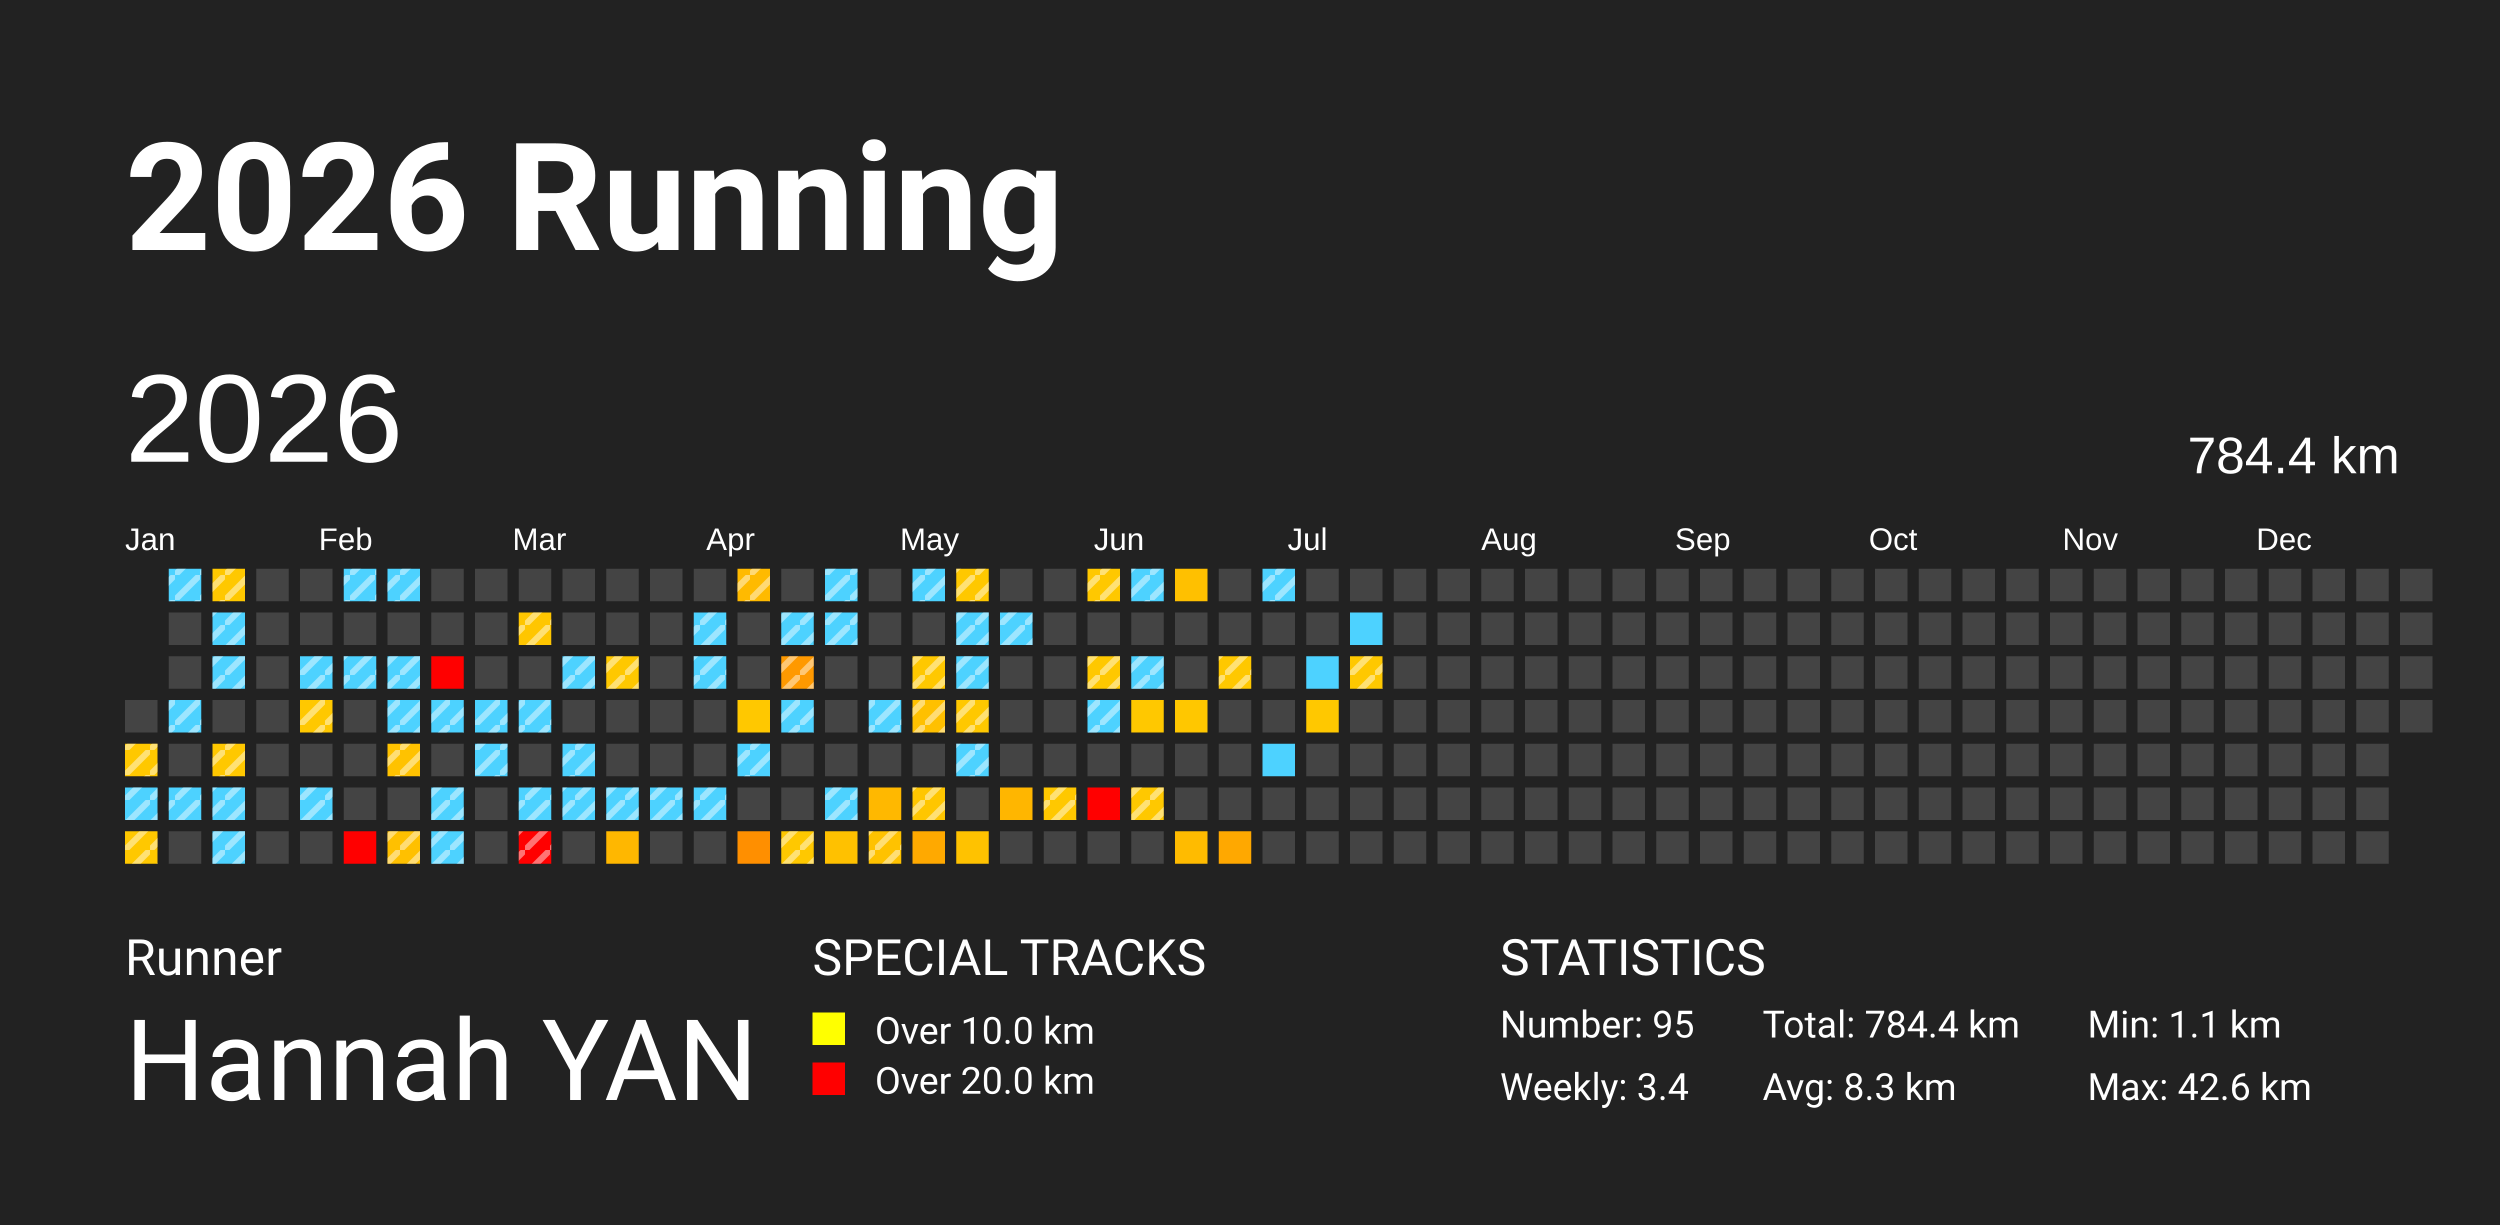
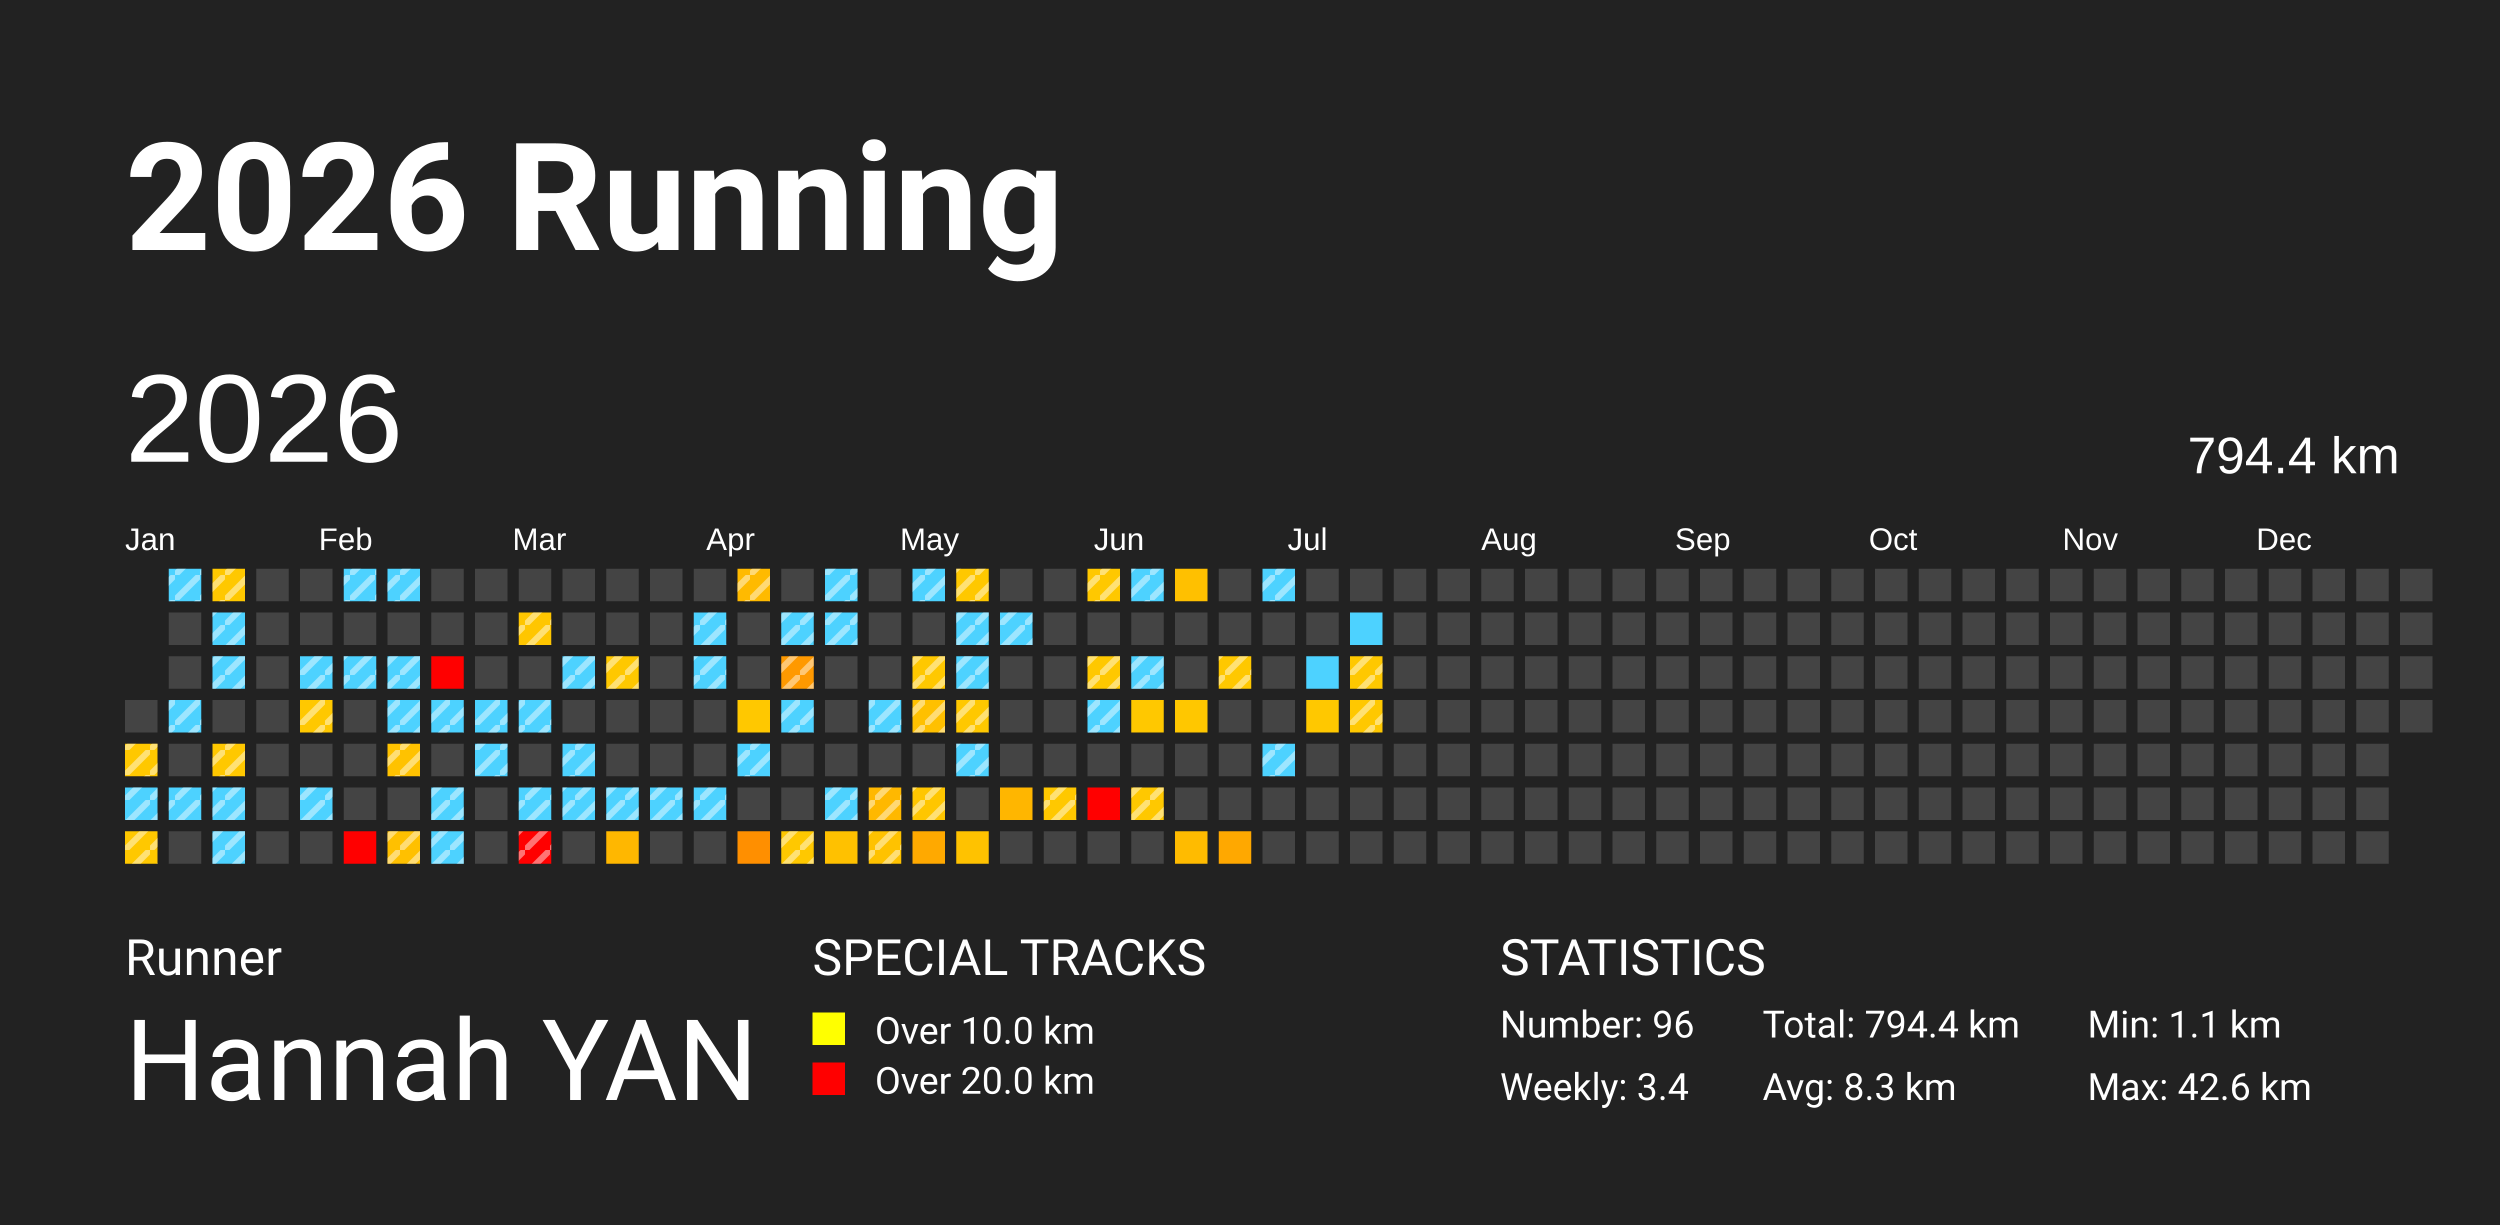
<svg xmlns="http://www.w3.org/2000/svg" baseProfile="full" height="98mm" version="1.1" viewBox="0,0,200,98" width="200mm">
  <defs>
    <pattern height="2" id="indoor-stripe" patternUnits="userSpaceOnUse" width="2">
      <line stroke="white" stroke-opacity="0.45" stroke-width="0.5" x1="0" x2="2" y1="2" y2="0" />
    </pattern>
  </defs>
  <rect fill="#222222" height="98" width="200" x="0" y="0" />
  <text fill="#FFFFFF" style="font-size:12px; font-family:-apple-system, BlinkMacSystemFont, 'Segoe UI', Roboto, 'Helvetica Neue', Arial, sans-serif; font-weight:bold;" x="10" y="20">2026 Running</text>
  <text fill="#FFFFFF" style="font-size:4px; font-family:-apple-system, BlinkMacSystemFont, 'Segoe UI', Roboto, 'Helvetica Neue', Arial, sans-serif;" x="10" y="78">Runner</text>
  <text fill="#FFFFFF" style="font-size:9px; font-family:-apple-system, BlinkMacSystemFont, 'Segoe UI', Roboto, 'Helvetica Neue', Arial, sans-serif;" x="10" y="88">Hannah YAN</text>
  <text fill="#FFFFFF" style="font-size:4px; font-family:-apple-system, BlinkMacSystemFont, 'Segoe UI', Roboto, 'Helvetica Neue', Arial, sans-serif;" x="65" y="78">SPECIAL TRACKS</text>
  <rect fill="yellow" height="2.6" width="2.6" x="65" y="81" />
  <text fill="#FFFFFF" style="font-size:3px; font-family:-apple-system, BlinkMacSystemFont, 'Segoe UI', Roboto, 'Helvetica Neue', Arial, sans-serif;" x="70" y="83.5">Over 10.0 km</text>
  <rect fill="red" height="2.6" width="2.6" x="65" y="85" />
  <text fill="#FFFFFF" style="font-size:3px; font-family:-apple-system, BlinkMacSystemFont, 'Segoe UI', Roboto, 'Helvetica Neue', Arial, sans-serif;" x="70" y="87.5">Over 20.0 km</text>
  <text fill="#FFFFFF" style="font-size:4px; font-family:-apple-system, BlinkMacSystemFont, 'Segoe UI', Roboto, 'Helvetica Neue', Arial, sans-serif;" x="120" y="78">STATISTICS</text>
-   <text fill="#FFFFFF" style="font-size:3px; font-family:-apple-system, BlinkMacSystemFont, 'Segoe UI', Roboto, 'Helvetica Neue', Arial, sans-serif;" x="120" y="83">Number: 95</text>
+   <text fill="#FFFFFF" style="font-size:3px; font-family:-apple-system, BlinkMacSystemFont, 'Segoe UI', Roboto, 'Helvetica Neue', Arial, sans-serif;" x="120" y="83">Number: 96</text>
  <text fill="#FFFFFF" style="font-size:3px; font-family:-apple-system, BlinkMacSystemFont, 'Segoe UI', Roboto, 'Helvetica Neue', Arial, sans-serif;" x="120" y="88">Weekly: 3.4</text>
-   <text fill="#FFFFFF" style="font-size:3px; font-family:-apple-system, BlinkMacSystemFont, 'Segoe UI', Roboto, 'Helvetica Neue', Arial, sans-serif;" x="141" y="83">Total: 784.4 km</text>
+   <text fill="#FFFFFF" style="font-size:3px; font-family:-apple-system, BlinkMacSystemFont, 'Segoe UI', Roboto, 'Helvetica Neue', Arial, sans-serif;" x="141" y="83">Total: 794.4 km</text>
  <text fill="#FFFFFF" style="font-size:3px; font-family:-apple-system, BlinkMacSystemFont, 'Segoe UI', Roboto, 'Helvetica Neue', Arial, sans-serif;" x="141" y="88">Avg: 8.3 km</text>
  <text fill="#FFFFFF" style="font-size:3px; font-family:-apple-system, BlinkMacSystemFont, 'Segoe UI', Roboto, 'Helvetica Neue', Arial, sans-serif;" x="167" y="83">Min: 1.1 km</text>
  <text fill="#FFFFFF" style="font-size:3px; font-family:-apple-system, BlinkMacSystemFont, 'Segoe UI', Roboto, 'Helvetica Neue', Arial, sans-serif;" x="167" y="88">Max: 42.6 km</text>
  <text dominant-baseline="hanging" fill="#FFFFFF" style="font-size:10.0px; font-family:Arial;" x="10" y="30">2026</text>
-   <text dominant-baseline="hanging" fill="#FFFFFF" style="font-size:4.125px; font-family:Arial;" x="175" y="35">784.4 km</text>
+   <text dominant-baseline="hanging" fill="#FFFFFF" style="font-size:4.125px; font-family:Arial;" x="175" y="35">794.4 km</text>
  <text fill="#FFFFFF" style="font-size:2.5px; font-family:Arial" x="10.0" y="44">Jan</text>
  <text fill="#FFFFFF" style="font-size:2.5px; font-family:Arial" x="25.5" y="44">Feb</text>
  <text fill="#FFFFFF" style="font-size:2.5px; font-family:Arial" x="41.0" y="44">Mar</text>
  <text fill="#FFFFFF" style="font-size:2.5px; font-family:Arial" x="56.5" y="44">Apr</text>
  <text fill="#FFFFFF" style="font-size:2.5px; font-family:Arial" x="72.0" y="44">May</text>
  <text fill="#FFFFFF" style="font-size:2.5px; font-family:Arial" x="87.5" y="44">Jun</text>
  <text fill="#FFFFFF" style="font-size:2.5px; font-family:Arial" x="103.0" y="44">Jul</text>
  <text fill="#FFFFFF" style="font-size:2.5px; font-family:Arial" x="118.5" y="44">Aug</text>
  <text fill="#FFFFFF" style="font-size:2.5px; font-family:Arial" x="134.0" y="44">Sep</text>
  <text fill="#FFFFFF" style="font-size:2.5px; font-family:Arial" x="149.5" y="44">Oct</text>
  <text fill="#FFFFFF" style="font-size:2.5px; font-family:Arial" x="165.0" y="44">Nov</text>
  <text fill="#FFFFFF" style="font-size:2.5px; font-family:Arial" x="180.5" y="44">Dec</text>
  <rect fill="#444444" height="2.6" width="2.6" x="10.0" y="56.0" />
  <rect fill="#ffc800" height="2.6" width="2.6" x="10.0" y="59.5" />
  <rect fill="url(#indoor-stripe)" height="2.6" style="pointer-events: none;" width="2.6" x="10.0" y="59.5" />
  <rect fill="#4dd2ff" height="2.6" width="2.6" x="10.0" y="63.0" />
  <rect fill="url(#indoor-stripe)" height="2.6" style="pointer-events: none;" width="2.6" x="10.0" y="63.0" />
  <rect fill="#ffc800" height="2.6" width="2.6" x="10.0" y="66.5" />
  <rect fill="url(#indoor-stripe)" height="2.6" style="pointer-events: none;" width="2.6" x="10.0" y="66.5" />
  <rect fill="#4dd2ff" height="2.6" width="2.6" x="13.5" y="45.5" />
  <rect fill="url(#indoor-stripe)" height="2.6" style="pointer-events: none;" width="2.6" x="13.5" y="45.5" />
  <rect fill="#444444" height="2.6" width="2.6" x="13.5" y="49.0" />
  <rect fill="#444444" height="2.6" width="2.6" x="13.5" y="52.5" />
  <rect fill="#4dd2ff" height="2.6" width="2.6" x="13.5" y="56.0" />
  <rect fill="url(#indoor-stripe)" height="2.6" style="pointer-events: none;" width="2.6" x="13.5" y="56.0" />
  <rect fill="#444444" height="2.6" width="2.6" x="13.5" y="59.5" />
  <rect fill="#4dd2ff" height="2.6" width="2.6" x="13.5" y="63.0" />
  <rect fill="url(#indoor-stripe)" height="2.6" style="pointer-events: none;" width="2.6" x="13.5" y="63.0" />
  <rect fill="#444444" height="2.6" width="2.6" x="13.5" y="66.5" />
  <rect fill="#ffc800" height="2.6" width="2.6" x="17.0" y="45.5" />
  <rect fill="url(#indoor-stripe)" height="2.6" style="pointer-events: none;" width="2.6" x="17.0" y="45.5" />
  <rect fill="#4dd2ff" height="2.6" width="2.6" x="17.0" y="49.0" />
  <rect fill="url(#indoor-stripe)" height="2.6" style="pointer-events: none;" width="2.6" x="17.0" y="49.0" />
  <rect fill="#4dd2ff" height="2.6" width="2.6" x="17.0" y="52.5" />
  <rect fill="url(#indoor-stripe)" height="2.6" style="pointer-events: none;" width="2.6" x="17.0" y="52.5" />
  <rect fill="#444444" height="2.6" width="2.6" x="17.0" y="56.0" />
  <rect fill="#ffc800" height="2.6" width="2.6" x="17.0" y="59.5" />
  <rect fill="url(#indoor-stripe)" height="2.6" style="pointer-events: none;" width="2.6" x="17.0" y="59.5" />
  <rect fill="#4dd2ff" height="2.6" width="2.6" x="17.0" y="63.0" />
  <rect fill="url(#indoor-stripe)" height="2.6" style="pointer-events: none;" width="2.6" x="17.0" y="63.0" />
  <rect fill="#4dd2ff" height="2.6" width="2.6" x="17.0" y="66.5" />
  <rect fill="url(#indoor-stripe)" height="2.6" style="pointer-events: none;" width="2.6" x="17.0" y="66.5" />
  <rect fill="#444444" height="2.6" width="2.6" x="20.5" y="45.5" />
  <rect fill="#444444" height="2.6" width="2.6" x="20.5" y="49.0" />
  <rect fill="#444444" height="2.6" width="2.6" x="20.5" y="52.5" />
  <rect fill="#444444" height="2.6" width="2.6" x="20.5" y="56.0" />
  <rect fill="#444444" height="2.6" width="2.6" x="20.5" y="59.5" />
  <rect fill="#444444" height="2.6" width="2.6" x="20.5" y="63.0" />
  <rect fill="#444444" height="2.6" width="2.6" x="20.5" y="66.5" />
  <rect fill="#444444" height="2.6" width="2.6" x="24.0" y="45.5" />
  <rect fill="#444444" height="2.6" width="2.6" x="24.0" y="49.0" />
  <rect fill="#4dd2ff" height="2.6" width="2.6" x="24.0" y="52.5" />
  <rect fill="url(#indoor-stripe)" height="2.6" style="pointer-events: none;" width="2.6" x="24.0" y="52.5" />
  <rect fill="#ffc800" height="2.6" width="2.6" x="24.0" y="56.0" />
  <rect fill="url(#indoor-stripe)" height="2.6" style="pointer-events: none;" width="2.6" x="24.0" y="56.0" />
  <rect fill="#444444" height="2.6" width="2.6" x="24.0" y="59.5" />
  <rect fill="#4dd2ff" height="2.6" width="2.6" x="24.0" y="63.0" />
  <rect fill="url(#indoor-stripe)" height="2.6" style="pointer-events: none;" width="2.6" x="24.0" y="63.0" />
  <rect fill="#444444" height="2.6" width="2.6" x="24.0" y="66.5" />
  <rect fill="#4dd2ff" height="2.6" width="2.6" x="27.5" y="45.5" />
  <rect fill="url(#indoor-stripe)" height="2.6" style="pointer-events: none;" width="2.6" x="27.5" y="45.5" />
  <rect fill="#444444" height="2.6" width="2.6" x="27.5" y="49.0" />
  <rect fill="#4dd2ff" height="2.6" width="2.6" x="27.5" y="52.5" />
  <rect fill="url(#indoor-stripe)" height="2.6" style="pointer-events: none;" width="2.6" x="27.5" y="52.5" />
  <rect fill="#444444" height="2.6" width="2.6" x="27.5" y="56.0" />
  <rect fill="#444444" height="2.6" width="2.6" x="27.5" y="59.5" />
  <rect fill="#444444" height="2.6" width="2.6" x="27.5" y="63.0" />
  <rect fill="red" height="2.6" width="2.6" x="27.5" y="66.5" />
  <rect fill="#4dd2ff" height="2.6" width="2.6" x="31.0" y="45.5" />
  <rect fill="url(#indoor-stripe)" height="2.6" style="pointer-events: none;" width="2.6" x="31.0" y="45.5" />
  <rect fill="#444444" height="2.6" width="2.6" x="31.0" y="49.0" />
  <rect fill="#4dd2ff" height="2.6" width="2.6" x="31.0" y="52.5" />
  <rect fill="url(#indoor-stripe)" height="2.6" style="pointer-events: none;" width="2.6" x="31.0" y="52.5" />
  <rect fill="#4dd2ff" height="2.6" width="2.6" x="31.0" y="56.0" />
  <rect fill="url(#indoor-stripe)" height="2.6" style="pointer-events: none;" width="2.6" x="31.0" y="56.0" />
  <rect fill="#ffc200" height="2.6" width="2.6" x="31.0" y="59.5" />
  <rect fill="url(#indoor-stripe)" height="2.6" style="pointer-events: none;" width="2.6" x="31.0" y="59.5" />
  <rect fill="#444444" height="2.6" width="2.6" x="31.0" y="63.0" />
  <rect fill="#ffc000" height="2.6" width="2.6" x="31.0" y="66.5" />
  <rect fill="url(#indoor-stripe)" height="2.6" style="pointer-events: none;" width="2.6" x="31.0" y="66.5" />
  <rect fill="#444444" height="2.6" width="2.6" x="34.5" y="45.5" />
  <rect fill="#444444" height="2.6" width="2.6" x="34.5" y="49.0" />
  <rect fill="red" height="2.6" width="2.6" x="34.5" y="52.5" />
  <rect fill="#4dd2ff" height="2.6" width="2.6" x="34.5" y="56.0" />
  <rect fill="url(#indoor-stripe)" height="2.6" style="pointer-events: none;" width="2.6" x="34.5" y="56.0" />
  <rect fill="#444444" height="2.6" width="2.6" x="34.5" y="59.5" />
  <rect fill="#4dd2ff" height="2.6" width="2.6" x="34.5" y="63.0" />
  <rect fill="url(#indoor-stripe)" height="2.6" style="pointer-events: none;" width="2.6" x="34.5" y="63.0" />
  <rect fill="#4dd2ff" height="2.6" width="2.6" x="34.5" y="66.5" />
  <rect fill="url(#indoor-stripe)" height="2.6" style="pointer-events: none;" width="2.6" x="34.5" y="66.5" />
  <rect fill="#444444" height="2.6" width="2.6" x="38.0" y="45.5" />
  <rect fill="#444444" height="2.6" width="2.6" x="38.0" y="49.0" />
  <rect fill="#444444" height="2.6" width="2.6" x="38.0" y="52.5" />
  <rect fill="#4dd2ff" height="2.6" width="2.6" x="38.0" y="56.0" />
  <rect fill="url(#indoor-stripe)" height="2.6" style="pointer-events: none;" width="2.6" x="38.0" y="56.0" />
  <rect fill="#4dd2ff" height="2.6" width="2.6" x="38.0" y="59.5" />
  <rect fill="url(#indoor-stripe)" height="2.6" style="pointer-events: none;" width="2.6" x="38.0" y="59.5" />
  <rect fill="#444444" height="2.6" width="2.6" x="38.0" y="63.0" />
  <rect fill="#444444" height="2.6" width="2.6" x="38.0" y="66.5" />
  <rect fill="#444444" height="2.6" width="2.6" x="41.5" y="45.5" />
  <rect fill="#ffc600" height="2.6" width="2.6" x="41.5" y="49.0" />
  <rect fill="url(#indoor-stripe)" height="2.6" style="pointer-events: none;" width="2.6" x="41.5" y="49.0" />
  <rect fill="#444444" height="2.6" width="2.6" x="41.5" y="52.5" />
  <rect fill="#4dd2ff" height="2.6" width="2.6" x="41.5" y="56.0" />
  <rect fill="url(#indoor-stripe)" height="2.6" style="pointer-events: none;" width="2.6" x="41.5" y="56.0" />
  <rect fill="#444444" height="2.6" width="2.6" x="41.5" y="59.5" />
  <rect fill="#4dd2ff" height="2.6" width="2.6" x="41.5" y="63.0" />
  <rect fill="url(#indoor-stripe)" height="2.6" style="pointer-events: none;" width="2.6" x="41.5" y="63.0" />
  <rect fill="red" height="2.6" width="2.6" x="41.5" y="66.5" />
  <rect fill="url(#indoor-stripe)" height="2.6" style="pointer-events: none;" width="2.6" x="41.5" y="66.5" />
  <rect fill="#444444" height="2.6" width="2.6" x="45.0" y="45.5" />
  <rect fill="#444444" height="2.6" width="2.6" x="45.0" y="49.0" />
  <rect fill="#4dd2ff" height="2.6" width="2.6" x="45.0" y="52.5" />
  <rect fill="url(#indoor-stripe)" height="2.6" style="pointer-events: none;" width="2.6" x="45.0" y="52.5" />
  <rect fill="#444444" height="2.6" width="2.6" x="45.0" y="56.0" />
  <rect fill="#4dd2ff" height="2.6" width="2.6" x="45.0" y="59.5" />
  <rect fill="url(#indoor-stripe)" height="2.6" style="pointer-events: none;" width="2.6" x="45.0" y="59.5" />
  <rect fill="#4dd2ff" height="2.6" width="2.6" x="45.0" y="63.0" />
  <rect fill="url(#indoor-stripe)" height="2.6" style="pointer-events: none;" width="2.6" x="45.0" y="63.0" />
  <rect fill="#444444" height="2.6" width="2.6" x="45.0" y="66.5" />
  <rect fill="#444444" height="2.6" width="2.6" x="48.5" y="45.5" />
  <rect fill="#444444" height="2.6" width="2.6" x="48.5" y="49.0" />
  <rect fill="#ffc800" height="2.6" width="2.6" x="48.5" y="52.5" />
  <rect fill="url(#indoor-stripe)" height="2.6" style="pointer-events: none;" width="2.6" x="48.5" y="52.5" />
  <rect fill="#444444" height="2.6" width="2.6" x="48.5" y="56.0" />
  <rect fill="#444444" height="2.6" width="2.6" x="48.5" y="59.5" />
  <rect fill="#4dd2ff" height="2.6" width="2.6" x="48.5" y="63.0" />
  <rect fill="url(#indoor-stripe)" height="2.6" style="pointer-events: none;" width="2.6" x="48.5" y="63.0" />
  <rect fill="#ffb700" height="2.6" width="2.6" x="48.5" y="66.5" />
  <rect fill="#444444" height="2.6" width="2.6" x="52.0" y="45.5" />
  <rect fill="#444444" height="2.6" width="2.6" x="52.0" y="49.0" />
  <rect fill="#444444" height="2.6" width="2.6" x="52.0" y="52.5" />
  <rect fill="#444444" height="2.6" width="2.6" x="52.0" y="56.0" />
  <rect fill="#444444" height="2.6" width="2.6" x="52.0" y="59.5" />
  <rect fill="#4dd2ff" height="2.6" width="2.6" x="52.0" y="63.0" />
  <rect fill="url(#indoor-stripe)" height="2.6" style="pointer-events: none;" width="2.6" x="52.0" y="63.0" />
  <rect fill="#444444" height="2.6" width="2.6" x="52.0" y="66.5" />
  <rect fill="#444444" height="2.6" width="2.6" x="55.5" y="45.5" />
  <rect fill="#4dd2ff" height="2.6" width="2.6" x="55.5" y="49.0" />
  <rect fill="url(#indoor-stripe)" height="2.6" style="pointer-events: none;" width="2.6" x="55.5" y="49.0" />
  <rect fill="#4dd2ff" height="2.6" width="2.6" x="55.5" y="52.5" />
  <rect fill="url(#indoor-stripe)" height="2.6" style="pointer-events: none;" width="2.6" x="55.5" y="52.5" />
  <rect fill="#444444" height="2.6" width="2.6" x="55.5" y="56.0" />
  <rect fill="#444444" height="2.6" width="2.6" x="55.5" y="59.5" />
  <rect fill="#4dd2ff" height="2.6" width="2.6" x="55.5" y="63.0" />
  <rect fill="url(#indoor-stripe)" height="2.6" style="pointer-events: none;" width="2.6" x="55.5" y="63.0" />
  <rect fill="#444444" height="2.6" width="2.6" x="55.5" y="66.5" />
  <rect fill="#ffba00" height="2.6" width="2.6" x="59.0" y="45.5" />
  <rect fill="url(#indoor-stripe)" height="2.6" style="pointer-events: none;" width="2.6" x="59.0" y="45.5" />
  <rect fill="#444444" height="2.6" width="2.6" x="59.0" y="49.0" />
  <rect fill="#444444" height="2.6" width="2.6" x="59.0" y="52.5" />
  <rect fill="#ffc800" height="2.6" width="2.6" x="59.0" y="56.0" />
  <rect fill="#4dd2ff" height="2.6" width="2.6" x="59.0" y="59.5" />
  <rect fill="url(#indoor-stripe)" height="2.6" style="pointer-events: none;" width="2.6" x="59.0" y="59.5" />
  <rect fill="#444444" height="2.6" width="2.6" x="59.0" y="63.0" />
  <rect fill="#ff8f00" height="2.6" width="2.6" x="59.0" y="66.5" />
  <rect fill="#444444" height="2.6" width="2.6" x="62.5" y="45.5" />
  <rect fill="#4dd2ff" height="2.6" width="2.6" x="62.5" y="49.0" />
  <rect fill="url(#indoor-stripe)" height="2.6" style="pointer-events: none;" width="2.6" x="62.5" y="49.0" />
  <rect fill="#ff9900" height="2.6" width="2.6" x="62.5" y="52.5" />
  <rect fill="url(#indoor-stripe)" height="2.6" style="pointer-events: none;" width="2.6" x="62.5" y="52.5" />
  <rect fill="#4dd2ff" height="2.6" width="2.6" x="62.5" y="56.0" />
  <rect fill="url(#indoor-stripe)" height="2.6" style="pointer-events: none;" width="2.6" x="62.5" y="56.0" />
  <rect fill="#444444" height="2.6" width="2.6" x="62.5" y="59.5" />
  <rect fill="#444444" height="2.6" width="2.6" x="62.5" y="63.0" />
  <rect fill="#ffc800" height="2.6" width="2.6" x="62.5" y="66.5" />
  <rect fill="url(#indoor-stripe)" height="2.6" style="pointer-events: none;" width="2.6" x="62.5" y="66.5" />
  <rect fill="#4dd2ff" height="2.6" width="2.6" x="66.0" y="45.5" />
  <rect fill="url(#indoor-stripe)" height="2.6" style="pointer-events: none;" width="2.6" x="66.0" y="45.5" />
  <rect fill="#4dd2ff" height="2.6" width="2.6" x="66.0" y="49.0" />
  <rect fill="url(#indoor-stripe)" height="2.6" style="pointer-events: none;" width="2.6" x="66.0" y="49.0" />
  <rect fill="#444444" height="2.6" width="2.6" x="66.0" y="52.5" />
  <rect fill="#444444" height="2.6" width="2.6" x="66.0" y="56.0" />
  <rect fill="#444444" height="2.6" width="2.6" x="66.0" y="59.5" />
  <rect fill="#4dd2ff" height="2.6" width="2.6" x="66.0" y="63.0" />
  <rect fill="url(#indoor-stripe)" height="2.6" style="pointer-events: none;" width="2.6" x="66.0" y="63.0" />
  <rect fill="#ffc100" height="2.6" width="2.6" x="66.0" y="66.5" />
  <rect fill="#444444" height="2.6" width="2.6" x="69.5" y="45.5" />
  <rect fill="#444444" height="2.6" width="2.6" x="69.5" y="49.0" />
  <rect fill="#444444" height="2.6" width="2.6" x="69.5" y="52.5" />
  <rect fill="#4dd2ff" height="2.6" width="2.6" x="69.5" y="56.0" />
  <rect fill="url(#indoor-stripe)" height="2.6" style="pointer-events: none;" width="2.6" x="69.5" y="56.0" />
  <rect fill="#444444" height="2.6" width="2.6" x="69.5" y="59.5" />
  <rect fill="#ffb800" height="2.6" width="2.6" x="69.5" y="63.0" />
+   <rect fill="url(#indoor-stripe)" height="2.6" style="pointer-events: none;" width="2.6" x="69.5" y="63.0" />
  <rect fill="#ffc200" height="2.6" width="2.6" x="69.5" y="66.5" />
  <rect fill="url(#indoor-stripe)" height="2.6" style="pointer-events: none;" width="2.6" x="69.5" y="66.5" />
  <rect fill="#4dd2ff" height="2.6" width="2.6" x="73.0" y="45.5" />
  <rect fill="url(#indoor-stripe)" height="2.6" style="pointer-events: none;" width="2.6" x="73.0" y="45.5" />
  <rect fill="#444444" height="2.6" width="2.6" x="73.0" y="49.0" />
  <rect fill="#ffc800" height="2.6" width="2.6" x="73.0" y="52.5" />
  <rect fill="url(#indoor-stripe)" height="2.6" style="pointer-events: none;" width="2.6" x="73.0" y="52.5" />
  <rect fill="#ffc000" height="2.6" width="2.6" x="73.0" y="56.0" />
  <rect fill="url(#indoor-stripe)" height="2.6" style="pointer-events: none;" width="2.6" x="73.0" y="56.0" />
  <rect fill="#444444" height="2.6" width="2.6" x="73.0" y="59.5" />
  <rect fill="#ffc600" height="2.6" width="2.6" x="73.0" y="63.0" />
  <rect fill="url(#indoor-stripe)" height="2.6" style="pointer-events: none;" width="2.6" x="73.0" y="63.0" />
  <rect fill="#ffa900" height="2.6" width="2.6" x="73.0" y="66.5" />
  <rect fill="#ffc800" height="2.6" width="2.6" x="76.5" y="45.5" />
  <rect fill="url(#indoor-stripe)" height="2.6" style="pointer-events: none;" width="2.6" x="76.5" y="45.5" />
  <rect fill="#4dd2ff" height="2.6" width="2.6" x="76.5" y="49.0" />
  <rect fill="url(#indoor-stripe)" height="2.6" style="pointer-events: none;" width="2.6" x="76.5" y="49.0" />
  <rect fill="#4dd2ff" height="2.6" width="2.6" x="76.5" y="52.5" />
  <rect fill="url(#indoor-stripe)" height="2.6" style="pointer-events: none;" width="2.6" x="76.5" y="52.5" />
  <rect fill="#ffc800" height="2.6" width="2.6" x="76.5" y="56.0" />
  <rect fill="url(#indoor-stripe)" height="2.6" style="pointer-events: none;" width="2.6" x="76.5" y="56.0" />
  <rect fill="#4dd2ff" height="2.6" width="2.6" x="76.5" y="59.5" />
  <rect fill="url(#indoor-stripe)" height="2.6" style="pointer-events: none;" width="2.6" x="76.5" y="59.5" />
  <rect fill="#444444" height="2.6" width="2.6" x="76.5" y="63.0" />
  <rect fill="#ffc200" height="2.6" width="2.6" x="76.5" y="66.5" />
  <rect fill="#444444" height="2.6" width="2.6" x="80.0" y="45.5" />
  <rect fill="#4dd2ff" height="2.6" width="2.6" x="80.0" y="49.0" />
  <rect fill="url(#indoor-stripe)" height="2.6" style="pointer-events: none;" width="2.6" x="80.0" y="49.0" />
  <rect fill="#444444" height="2.6" width="2.6" x="80.0" y="52.5" />
  <rect fill="#444444" height="2.6" width="2.6" x="80.0" y="56.0" />
  <rect fill="#444444" height="2.6" width="2.6" x="80.0" y="59.5" />
  <rect fill="#ffb600" height="2.6" width="2.6" x="80.0" y="63.0" />
  <rect fill="#444444" height="2.6" width="2.6" x="80.0" y="66.5" />
  <rect fill="#444444" height="2.6" width="2.6" x="83.5" y="45.5" />
  <rect fill="#444444" height="2.6" width="2.6" x="83.5" y="49.0" />
  <rect fill="#444444" height="2.6" width="2.6" x="83.5" y="52.5" />
  <rect fill="#444444" height="2.6" width="2.6" x="83.5" y="56.0" />
  <rect fill="#444444" height="2.6" width="2.6" x="83.5" y="59.5" />
  <rect fill="#ffc800" height="2.6" width="2.6" x="83.5" y="63.0" />
  <rect fill="url(#indoor-stripe)" height="2.6" style="pointer-events: none;" width="2.6" x="83.5" y="63.0" />
  <rect fill="#444444" height="2.6" width="2.6" x="83.5" y="66.5" />
  <rect fill="#ffc800" height="2.6" width="2.6" x="87.0" y="45.5" />
  <rect fill="url(#indoor-stripe)" height="2.6" style="pointer-events: none;" width="2.6" x="87.0" y="45.5" />
  <rect fill="#444444" height="2.6" width="2.6" x="87.0" y="49.0" />
  <rect fill="#ffc800" height="2.6" width="2.6" x="87.0" y="52.5" />
  <rect fill="url(#indoor-stripe)" height="2.6" style="pointer-events: none;" width="2.6" x="87.0" y="52.5" />
  <rect fill="#4dd2ff" height="2.6" width="2.6" x="87.0" y="56.0" />
  <rect fill="url(#indoor-stripe)" height="2.6" style="pointer-events: none;" width="2.6" x="87.0" y="56.0" />
  <rect fill="#444444" height="2.6" width="2.6" x="87.0" y="59.5" />
  <rect fill="red" height="2.6" width="2.6" x="87.0" y="63.0" />
  <rect fill="#444444" height="2.6" width="2.6" x="87.0" y="66.5" />
  <rect fill="#4dd2ff" height="2.6" width="2.6" x="90.5" y="45.5" />
  <rect fill="url(#indoor-stripe)" height="2.6" style="pointer-events: none;" width="2.6" x="90.5" y="45.5" />
  <rect fill="#444444" height="2.6" width="2.6" x="90.5" y="49.0" />
  <rect fill="#4dd2ff" height="2.6" width="2.6" x="90.5" y="52.5" />
  <rect fill="url(#indoor-stripe)" height="2.6" style="pointer-events: none;" width="2.6" x="90.5" y="52.5" />
  <rect fill="#ffc800" height="2.6" width="2.6" x="90.5" y="56.0" />
  <rect fill="#444444" height="2.6" width="2.6" x="90.5" y="59.5" />
  <rect fill="#ffc800" height="2.6" width="2.6" x="90.5" y="63.0" />
  <rect fill="url(#indoor-stripe)" height="2.6" style="pointer-events: none;" width="2.6" x="90.5" y="63.0" />
  <rect fill="#444444" height="2.6" width="2.6" x="90.5" y="66.5" />
  <rect fill="#ffc000" height="2.6" width="2.6" x="94.0" y="45.5" />
  <rect fill="#444444" height="2.6" width="2.6" x="94.0" y="49.0" />
  <rect fill="#444444" height="2.6" width="2.6" x="94.0" y="52.5" />
  <rect fill="#ffc700" height="2.6" width="2.6" x="94.0" y="56.0" />
  <rect fill="#444444" height="2.6" width="2.6" x="94.0" y="59.5" />
  <rect fill="#444444" height="2.6" width="2.6" x="94.0" y="63.0" />
  <rect fill="#ffbb00" height="2.6" width="2.6" x="94.0" y="66.5" />
  <rect fill="#444444" height="2.6" width="2.6" x="97.5" y="45.5" />
  <rect fill="#444444" height="2.6" width="2.6" x="97.5" y="49.0" />
  <rect fill="#ffc800" height="2.6" width="2.6" x="97.5" y="52.5" />
  <rect fill="url(#indoor-stripe)" height="2.6" style="pointer-events: none;" width="2.6" x="97.5" y="52.5" />
  <rect fill="#444444" height="2.6" width="2.6" x="97.5" y="56.0" />
  <rect fill="#444444" height="2.6" width="2.6" x="97.5" y="59.5" />
  <rect fill="#444444" height="2.6" width="2.6" x="97.5" y="63.0" />
  <rect fill="#ffa800" height="2.6" width="2.6" x="97.5" y="66.5" />
  <rect fill="#4dd2ff" height="2.6" width="2.6" x="101.0" y="45.5" />
  <rect fill="url(#indoor-stripe)" height="2.6" style="pointer-events: none;" width="2.6" x="101.0" y="45.5" />
  <rect fill="#444444" height="2.6" width="2.6" x="101.0" y="49.0" />
  <rect fill="#444444" height="2.6" width="2.6" x="101.0" y="52.5" />
  <rect fill="#444444" height="2.6" width="2.6" x="101.0" y="56.0" />
  <rect fill="#4dd2ff" height="2.6" width="2.6" x="101.0" y="59.5" />
+   <rect fill="url(#indoor-stripe)" height="2.6" style="pointer-events: none;" width="2.6" x="101.0" y="59.5" />
  <rect fill="#444444" height="2.6" width="2.6" x="101.0" y="63.0" />
  <rect fill="#444444" height="2.6" width="2.6" x="101.0" y="66.5" />
  <rect fill="#444444" height="2.6" width="2.6" x="104.5" y="45.5" />
  <rect fill="#444444" height="2.6" width="2.6" x="104.5" y="49.0" />
  <rect fill="#4dd2ff" height="2.6" width="2.6" x="104.5" y="52.5" />
  <rect fill="#ffc800" height="2.6" width="2.6" x="104.5" y="56.0" />
  <rect fill="#444444" height="2.6" width="2.6" x="104.5" y="59.5" />
  <rect fill="#444444" height="2.6" width="2.6" x="104.5" y="63.0" />
  <rect fill="#444444" height="2.6" width="2.6" x="104.5" y="66.5" />
  <rect fill="#444444" height="2.6" width="2.6" x="108.0" y="45.5" />
  <rect fill="#4dd2ff" height="2.6" width="2.6" x="108.0" y="49.0" />
  <rect fill="#ffc800" height="2.6" width="2.6" x="108.0" y="52.5" />
  <rect fill="url(#indoor-stripe)" height="2.6" style="pointer-events: none;" width="2.6" x="108.0" y="52.5" />
-   <rect fill="#444444" height="2.6" width="2.6" x="108.0" y="56.0" />
+   <rect fill="#ffc800" height="2.6" width="2.6" x="108.0" y="56.0" />
+   <rect fill="url(#indoor-stripe)" height="2.6" style="pointer-events: none;" width="2.6" x="108.0" y="56.0" />
  <rect fill="#444444" height="2.6" width="2.6" x="108.0" y="59.5" />
  <rect fill="#444444" height="2.6" width="2.6" x="108.0" y="63.0" />
  <rect fill="#444444" height="2.6" width="2.6" x="108.0" y="66.5" />
  <rect fill="#444444" height="2.6" width="2.6" x="111.5" y="45.5" />
  <rect fill="#444444" height="2.6" width="2.6" x="111.5" y="49.0" />
  <rect fill="#444444" height="2.6" width="2.6" x="111.5" y="52.5" />
  <rect fill="#444444" height="2.6" width="2.6" x="111.5" y="56.0" />
  <rect fill="#444444" height="2.6" width="2.6" x="111.5" y="59.5" />
  <rect fill="#444444" height="2.6" width="2.6" x="111.5" y="63.0" />
  <rect fill="#444444" height="2.6" width="2.6" x="111.5" y="66.5" />
  <rect fill="#444444" height="2.6" width="2.6" x="115.0" y="45.5" />
  <rect fill="#444444" height="2.6" width="2.6" x="115.0" y="49.0" />
  <rect fill="#444444" height="2.6" width="2.6" x="115.0" y="52.5" />
  <rect fill="#444444" height="2.6" width="2.6" x="115.0" y="56.0" />
  <rect fill="#444444" height="2.6" width="2.6" x="115.0" y="59.5" />
  <rect fill="#444444" height="2.6" width="2.6" x="115.0" y="63.0" />
  <rect fill="#444444" height="2.6" width="2.6" x="115.0" y="66.5" />
  <rect fill="#444444" height="2.6" width="2.6" x="118.5" y="45.5" />
  <rect fill="#444444" height="2.6" width="2.6" x="118.5" y="49.0" />
  <rect fill="#444444" height="2.6" width="2.6" x="118.5" y="52.5" />
  <rect fill="#444444" height="2.6" width="2.6" x="118.5" y="56.0" />
  <rect fill="#444444" height="2.6" width="2.6" x="118.5" y="59.5" />
  <rect fill="#444444" height="2.6" width="2.6" x="118.5" y="63.0" />
  <rect fill="#444444" height="2.6" width="2.6" x="118.5" y="66.5" />
  <rect fill="#444444" height="2.6" width="2.6" x="122.0" y="45.5" />
  <rect fill="#444444" height="2.6" width="2.6" x="122.0" y="49.0" />
  <rect fill="#444444" height="2.6" width="2.6" x="122.0" y="52.5" />
  <rect fill="#444444" height="2.6" width="2.6" x="122.0" y="56.0" />
  <rect fill="#444444" height="2.6" width="2.6" x="122.0" y="59.5" />
  <rect fill="#444444" height="2.6" width="2.6" x="122.0" y="63.0" />
  <rect fill="#444444" height="2.6" width="2.6" x="122.0" y="66.5" />
  <rect fill="#444444" height="2.6" width="2.6" x="125.5" y="45.5" />
  <rect fill="#444444" height="2.6" width="2.6" x="125.5" y="49.0" />
  <rect fill="#444444" height="2.6" width="2.6" x="125.5" y="52.5" />
  <rect fill="#444444" height="2.6" width="2.6" x="125.5" y="56.0" />
  <rect fill="#444444" height="2.6" width="2.6" x="125.5" y="59.5" />
  <rect fill="#444444" height="2.6" width="2.6" x="125.5" y="63.0" />
  <rect fill="#444444" height="2.6" width="2.6" x="125.5" y="66.5" />
  <rect fill="#444444" height="2.6" width="2.6" x="129.0" y="45.5" />
  <rect fill="#444444" height="2.6" width="2.6" x="129.0" y="49.0" />
  <rect fill="#444444" height="2.6" width="2.6" x="129.0" y="52.5" />
  <rect fill="#444444" height="2.6" width="2.6" x="129.0" y="56.0" />
  <rect fill="#444444" height="2.6" width="2.6" x="129.0" y="59.5" />
  <rect fill="#444444" height="2.6" width="2.6" x="129.0" y="63.0" />
  <rect fill="#444444" height="2.6" width="2.6" x="129.0" y="66.5" />
  <rect fill="#444444" height="2.6" width="2.6" x="132.5" y="45.5" />
  <rect fill="#444444" height="2.6" width="2.6" x="132.5" y="49.0" />
  <rect fill="#444444" height="2.6" width="2.6" x="132.5" y="52.5" />
  <rect fill="#444444" height="2.6" width="2.6" x="132.5" y="56.0" />
  <rect fill="#444444" height="2.6" width="2.6" x="132.5" y="59.5" />
  <rect fill="#444444" height="2.6" width="2.6" x="132.5" y="63.0" />
  <rect fill="#444444" height="2.6" width="2.6" x="132.5" y="66.5" />
  <rect fill="#444444" height="2.6" width="2.6" x="136.0" y="45.5" />
  <rect fill="#444444" height="2.6" width="2.6" x="136.0" y="49.0" />
  <rect fill="#444444" height="2.6" width="2.6" x="136.0" y="52.5" />
  <rect fill="#444444" height="2.6" width="2.6" x="136.0" y="56.0" />
  <rect fill="#444444" height="2.6" width="2.6" x="136.0" y="59.5" />
  <rect fill="#444444" height="2.6" width="2.6" x="136.0" y="63.0" />
  <rect fill="#444444" height="2.6" width="2.6" x="136.0" y="66.5" />
  <rect fill="#444444" height="2.6" width="2.6" x="139.5" y="45.5" />
  <rect fill="#444444" height="2.6" width="2.6" x="139.5" y="49.0" />
  <rect fill="#444444" height="2.6" width="2.6" x="139.5" y="52.5" />
  <rect fill="#444444" height="2.6" width="2.6" x="139.5" y="56.0" />
  <rect fill="#444444" height="2.6" width="2.6" x="139.5" y="59.5" />
  <rect fill="#444444" height="2.6" width="2.6" x="139.5" y="63.0" />
  <rect fill="#444444" height="2.6" width="2.6" x="139.5" y="66.5" />
  <rect fill="#444444" height="2.6" width="2.6" x="143.0" y="45.5" />
  <rect fill="#444444" height="2.6" width="2.6" x="143.0" y="49.0" />
  <rect fill="#444444" height="2.6" width="2.6" x="143.0" y="52.5" />
  <rect fill="#444444" height="2.6" width="2.6" x="143.0" y="56.0" />
  <rect fill="#444444" height="2.6" width="2.6" x="143.0" y="59.5" />
  <rect fill="#444444" height="2.6" width="2.6" x="143.0" y="63.0" />
  <rect fill="#444444" height="2.6" width="2.6" x="143.0" y="66.5" />
  <rect fill="#444444" height="2.6" width="2.6" x="146.5" y="45.5" />
  <rect fill="#444444" height="2.6" width="2.6" x="146.5" y="49.0" />
  <rect fill="#444444" height="2.6" width="2.6" x="146.5" y="52.5" />
  <rect fill="#444444" height="2.6" width="2.6" x="146.5" y="56.0" />
  <rect fill="#444444" height="2.6" width="2.6" x="146.5" y="59.5" />
  <rect fill="#444444" height="2.6" width="2.6" x="146.5" y="63.0" />
  <rect fill="#444444" height="2.6" width="2.6" x="146.5" y="66.5" />
  <rect fill="#444444" height="2.6" width="2.6" x="150.0" y="45.5" />
  <rect fill="#444444" height="2.6" width="2.6" x="150.0" y="49.0" />
  <rect fill="#444444" height="2.6" width="2.6" x="150.0" y="52.5" />
  <rect fill="#444444" height="2.6" width="2.6" x="150.0" y="56.0" />
  <rect fill="#444444" height="2.6" width="2.6" x="150.0" y="59.5" />
  <rect fill="#444444" height="2.6" width="2.6" x="150.0" y="63.0" />
  <rect fill="#444444" height="2.6" width="2.6" x="150.0" y="66.5" />
  <rect fill="#444444" height="2.6" width="2.6" x="153.5" y="45.5" />
  <rect fill="#444444" height="2.6" width="2.6" x="153.5" y="49.0" />
  <rect fill="#444444" height="2.6" width="2.6" x="153.5" y="52.5" />
  <rect fill="#444444" height="2.6" width="2.6" x="153.5" y="56.0" />
  <rect fill="#444444" height="2.6" width="2.6" x="153.5" y="59.5" />
  <rect fill="#444444" height="2.6" width="2.6" x="153.5" y="63.0" />
  <rect fill="#444444" height="2.6" width="2.6" x="153.5" y="66.5" />
  <rect fill="#444444" height="2.6" width="2.6" x="157.0" y="45.5" />
  <rect fill="#444444" height="2.6" width="2.6" x="157.0" y="49.0" />
  <rect fill="#444444" height="2.6" width="2.6" x="157.0" y="52.5" />
  <rect fill="#444444" height="2.6" width="2.6" x="157.0" y="56.0" />
  <rect fill="#444444" height="2.6" width="2.6" x="157.0" y="59.5" />
  <rect fill="#444444" height="2.6" width="2.6" x="157.0" y="63.0" />
  <rect fill="#444444" height="2.6" width="2.6" x="157.0" y="66.5" />
  <rect fill="#444444" height="2.6" width="2.6" x="160.5" y="45.5" />
  <rect fill="#444444" height="2.6" width="2.6" x="160.5" y="49.0" />
  <rect fill="#444444" height="2.6" width="2.6" x="160.5" y="52.5" />
  <rect fill="#444444" height="2.6" width="2.6" x="160.5" y="56.0" />
  <rect fill="#444444" height="2.6" width="2.6" x="160.5" y="59.5" />
  <rect fill="#444444" height="2.6" width="2.6" x="160.5" y="63.0" />
  <rect fill="#444444" height="2.6" width="2.6" x="160.5" y="66.5" />
  <rect fill="#444444" height="2.6" width="2.6" x="164.0" y="45.5" />
  <rect fill="#444444" height="2.6" width="2.6" x="164.0" y="49.0" />
  <rect fill="#444444" height="2.6" width="2.6" x="164.0" y="52.5" />
  <rect fill="#444444" height="2.6" width="2.6" x="164.0" y="56.0" />
  <rect fill="#444444" height="2.6" width="2.6" x="164.0" y="59.5" />
  <rect fill="#444444" height="2.6" width="2.6" x="164.0" y="63.0" />
  <rect fill="#444444" height="2.6" width="2.6" x="164.0" y="66.5" />
  <rect fill="#444444" height="2.6" width="2.6" x="167.5" y="45.5" />
  <rect fill="#444444" height="2.6" width="2.6" x="167.5" y="49.0" />
  <rect fill="#444444" height="2.6" width="2.6" x="167.5" y="52.5" />
  <rect fill="#444444" height="2.6" width="2.6" x="167.5" y="56.0" />
  <rect fill="#444444" height="2.6" width="2.6" x="167.5" y="59.5" />
  <rect fill="#444444" height="2.6" width="2.6" x="167.5" y="63.0" />
  <rect fill="#444444" height="2.6" width="2.6" x="167.5" y="66.5" />
  <rect fill="#444444" height="2.6" width="2.6" x="171.0" y="45.5" />
  <rect fill="#444444" height="2.6" width="2.6" x="171.0" y="49.0" />
  <rect fill="#444444" height="2.6" width="2.6" x="171.0" y="52.5" />
  <rect fill="#444444" height="2.6" width="2.6" x="171.0" y="56.0" />
  <rect fill="#444444" height="2.6" width="2.6" x="171.0" y="59.5" />
  <rect fill="#444444" height="2.6" width="2.6" x="171.0" y="63.0" />
  <rect fill="#444444" height="2.6" width="2.6" x="171.0" y="66.5" />
  <rect fill="#444444" height="2.6" width="2.6" x="174.5" y="45.5" />
  <rect fill="#444444" height="2.6" width="2.6" x="174.5" y="49.0" />
  <rect fill="#444444" height="2.6" width="2.6" x="174.5" y="52.5" />
  <rect fill="#444444" height="2.6" width="2.6" x="174.5" y="56.0" />
  <rect fill="#444444" height="2.6" width="2.6" x="174.5" y="59.5" />
  <rect fill="#444444" height="2.6" width="2.6" x="174.5" y="63.0" />
  <rect fill="#444444" height="2.6" width="2.6" x="174.5" y="66.5" />
  <rect fill="#444444" height="2.6" width="2.6" x="178.0" y="45.5" />
  <rect fill="#444444" height="2.6" width="2.6" x="178.0" y="49.0" />
  <rect fill="#444444" height="2.6" width="2.6" x="178.0" y="52.5" />
  <rect fill="#444444" height="2.6" width="2.6" x="178.0" y="56.0" />
  <rect fill="#444444" height="2.6" width="2.6" x="178.0" y="59.5" />
  <rect fill="#444444" height="2.6" width="2.6" x="178.0" y="63.0" />
  <rect fill="#444444" height="2.6" width="2.6" x="178.0" y="66.5" />
  <rect fill="#444444" height="2.6" width="2.6" x="181.5" y="45.5" />
  <rect fill="#444444" height="2.6" width="2.6" x="181.5" y="49.0" />
  <rect fill="#444444" height="2.6" width="2.6" x="181.5" y="52.5" />
  <rect fill="#444444" height="2.6" width="2.6" x="181.5" y="56.0" />
  <rect fill="#444444" height="2.6" width="2.6" x="181.5" y="59.5" />
  <rect fill="#444444" height="2.6" width="2.6" x="181.5" y="63.0" />
  <rect fill="#444444" height="2.6" width="2.6" x="181.5" y="66.5" />
  <rect fill="#444444" height="2.6" width="2.6" x="185.0" y="45.5" />
  <rect fill="#444444" height="2.6" width="2.6" x="185.0" y="49.0" />
  <rect fill="#444444" height="2.6" width="2.6" x="185.0" y="52.5" />
  <rect fill="#444444" height="2.6" width="2.6" x="185.0" y="56.0" />
  <rect fill="#444444" height="2.6" width="2.6" x="185.0" y="59.5" />
  <rect fill="#444444" height="2.6" width="2.6" x="185.0" y="63.0" />
  <rect fill="#444444" height="2.6" width="2.6" x="185.0" y="66.5" />
  <rect fill="#444444" height="2.6" width="2.6" x="188.5" y="45.5" />
  <rect fill="#444444" height="2.6" width="2.6" x="188.5" y="49.0" />
  <rect fill="#444444" height="2.6" width="2.6" x="188.5" y="52.5" />
  <rect fill="#444444" height="2.6" width="2.6" x="188.5" y="56.0" />
  <rect fill="#444444" height="2.6" width="2.6" x="188.5" y="59.5" />
  <rect fill="#444444" height="2.6" width="2.6" x="188.5" y="63.0" />
  <rect fill="#444444" height="2.6" width="2.6" x="188.5" y="66.5" />
  <rect fill="#444444" height="2.6" width="2.6" x="192.0" y="45.5" />
  <rect fill="#444444" height="2.6" width="2.6" x="192.0" y="49.0" />
  <rect fill="#444444" height="2.6" width="2.6" x="192.0" y="52.5" />
  <rect fill="#444444" height="2.6" width="2.6" x="192.0" y="56.0" />
</svg>
